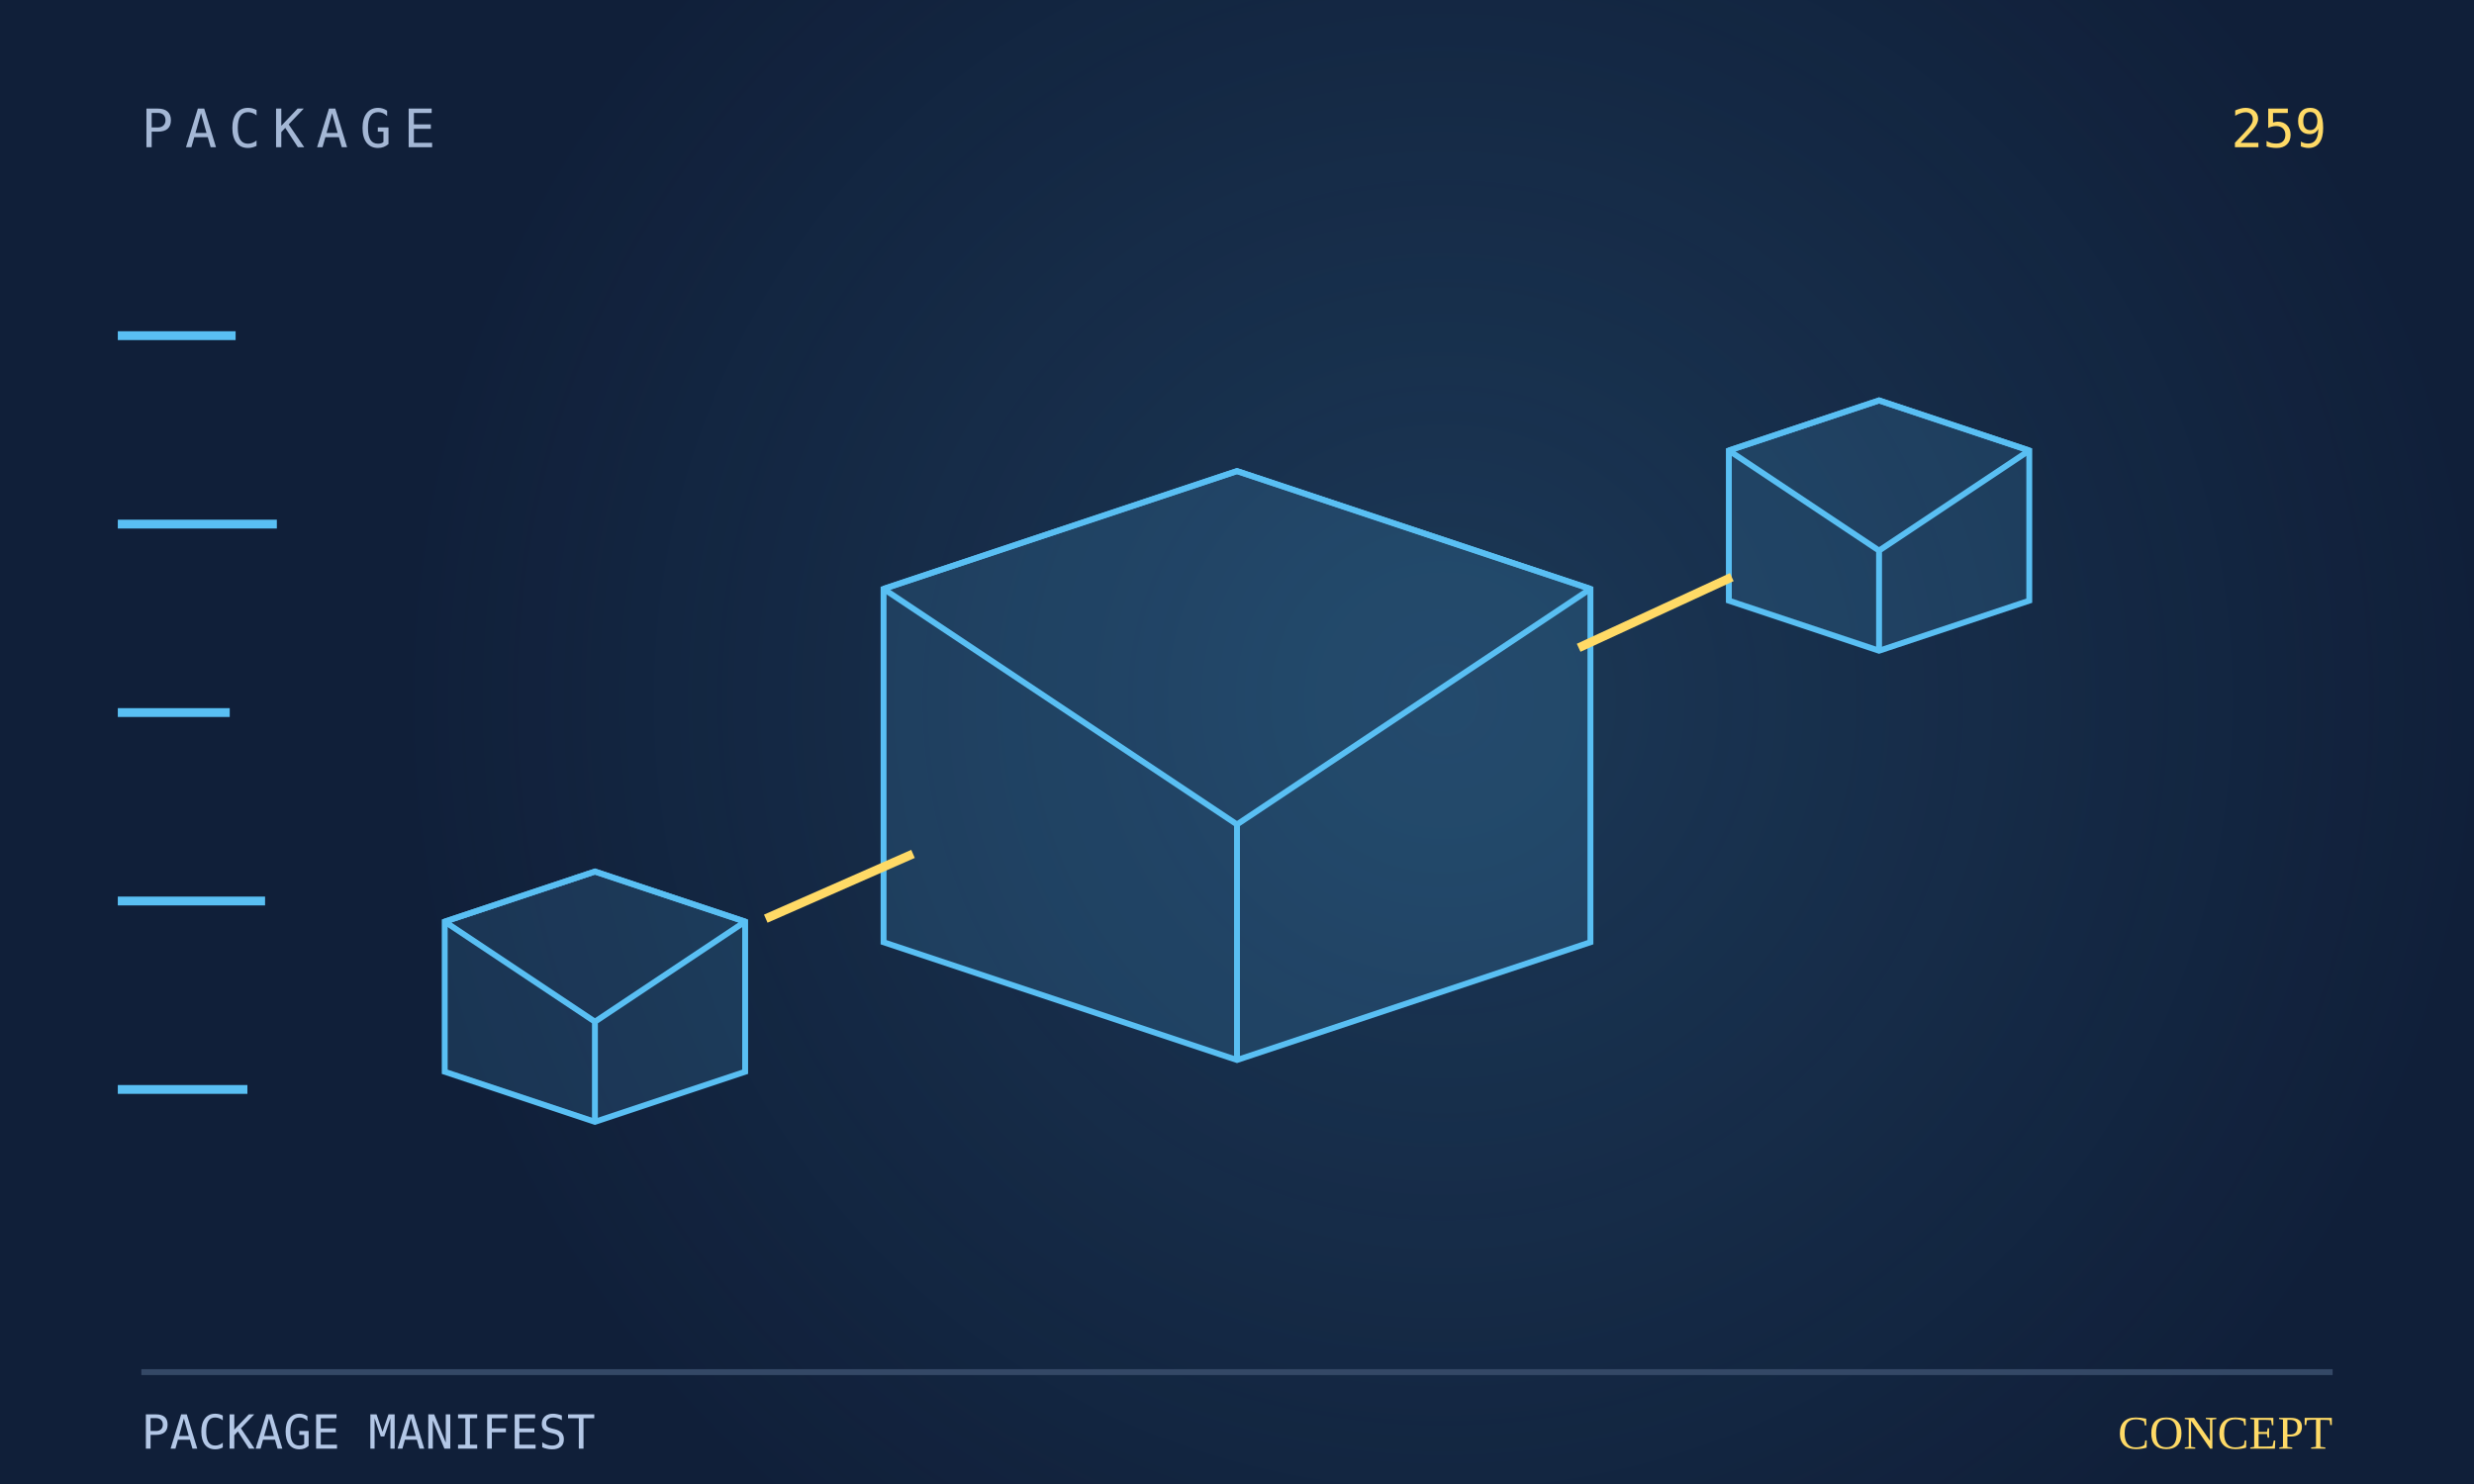
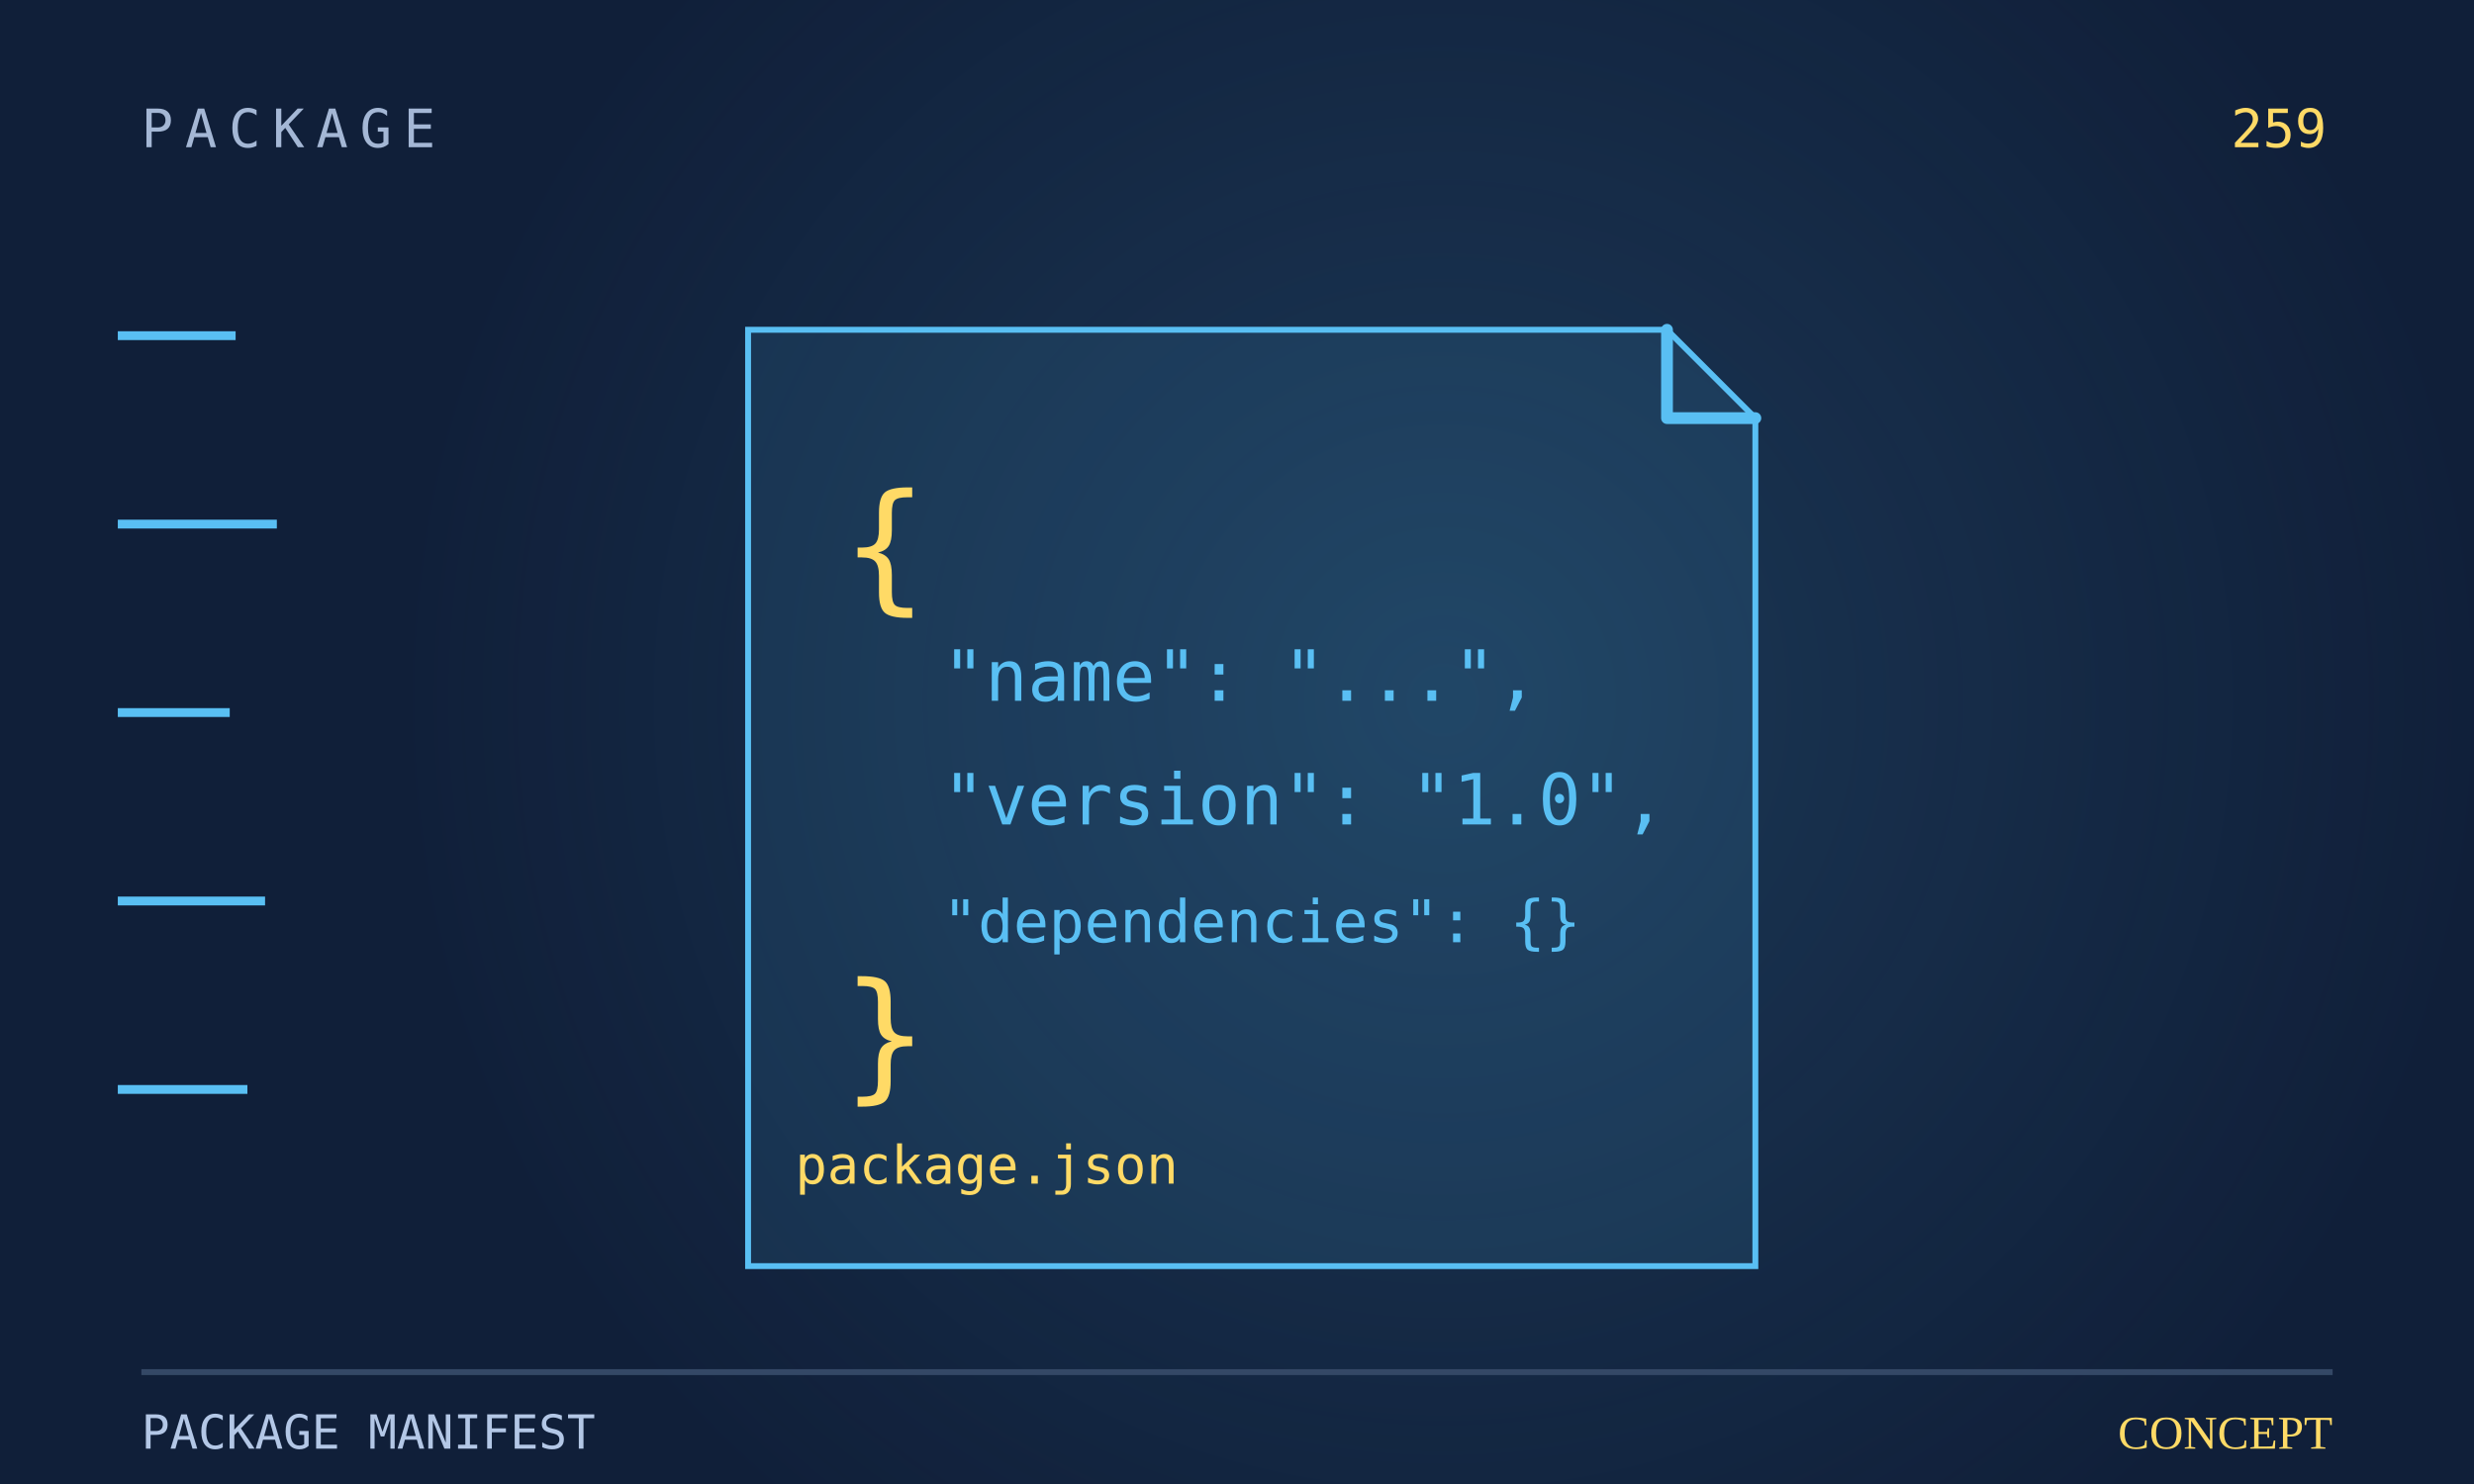
<svg xmlns="http://www.w3.org/2000/svg" class="article-cover" viewBox="0 0 420 252" role="img" aria-label="패키지 정보 파일 용어 카드">
  <defs>
    <radialGradient id="cover-package-manifest-glow">
      <stop stop-color="hsl(200 86% 65%)" stop-opacity=".16" />
      <stop offset="1" stop-color="hsl(200 86% 65%)" stop-opacity="0" />
    </radialGradient>
    <radialGradient id="cover-package-manifest-orb" cx="30%" cy="24%">
      <stop stop-color="#eafaff" />
      <stop offset=".42" stop-color="hsl(200 86% 65%)" />
      <stop offset="1" stop-color="#142c5b" />
    </radialGradient>
  </defs>
  <rect width="420" height="252" fill="#101f39" />
  <circle cx="245" cy="119" r="175" fill="url(#cover-package-manifest-glow)" />
  <path d="M20 57L40 57" stroke="hsl(200 86% 65%)" stroke-width="1.5" fill="none" />
  <path d="M20 89L47 89" stroke="hsl(200 86% 65%)" stroke-width="1.5" fill="none" />
  <path d="M20 121L39 121" stroke="hsl(200 86% 65%)" stroke-width="1.5" fill="none" />
  <path d="M20 153L45 153" stroke="hsl(200 86% 65%)" stroke-width="1.5" fill="none" />
  <path d="M20 185L42 185" stroke="hsl(200 86% 65%)" stroke-width="1.5" fill="none" />
  <text x="24" y="25" fill="#a4b7d5" font-family="monospace" font-size="9" letter-spacing="2">PACKAGE</text>
  <text x="395" y="25" fill="#ffda66" text-anchor="end" font-family="monospace" font-size="9">259</text>
-   <g transform="translate(210 120)">
-     <path d="M0 -40L60 -20V40L0 60L-60 40V-20Z" fill="hsl(200 86% 65%)" fill-opacity=".14" stroke="hsl(200 86% 65%)" />
-     <path d="M0 20V60M0 20L60 -20M0 20L-60 -20M-60 -20L0 -40L60 -20" stroke="hsl(200 86% 65%)" fill="none" />
-   </g>
-   <g transform="translate(101 165)">
-     <path d="M0 -17L25.5 -8.5V17L0 25.5L-25.5 17V-8.5Z" fill="hsl(200 86% 65%)" fill-opacity=".14" stroke="hsl(200 86% 65%)" />
-     <path d="M0 8.5V25.5M0 8.5L25.5 -8.5M0 8.5L-25.5 -8.5M-25.5 -8.5L0 -17L25.5 -8.5" stroke="hsl(200 86% 65%)" fill="none" />
-   </g>
-   <g transform="translate(319 85)">
-     <path d="M0 -17L25.5 -8.5V17L0 25.5L-25.5 17V-8.5Z" fill="hsl(200 86% 65%)" fill-opacity=".14" stroke="hsl(200 86% 65%)" />
-     <path d="M0 8.5V25.5M0 8.5L25.5 -8.5M0 8.5L-25.5 -8.5M-25.5 -8.5L0 -17L25.5 -8.5" stroke="hsl(200 86% 65%)" fill="none" />
-   </g>
-   <path d="M130 156L155 145" stroke="#ffda66" stroke-width="1.5" fill="none" />
-   <path d="M268 110L294 98" stroke="#ffda66" stroke-width="1.5" fill="none" />
+   <path d="M127 56h156l15 15v144H127Z" fill="hsl(200 86% 65%)" fill-opacity=".1" stroke="hsl(200 86% 65%)" />
+   <path d="M283 56v15h15" fill="none" stroke="hsl(200 86% 65%)" stroke-width="2" stroke-linecap="round" stroke-linejoin="round" />
+   <text x="135" y="201" fill="#ffda66" font-family="monospace" font-size="9">package.json</text>
+   <text x="143" y="101" fill="#ffda66" font-family="monospace" font-size="24">{</text>
+   <text x="160" y="119" fill="hsl(200 86% 65%)" font-family="monospace" font-size="12">"name": "...",</text>
+   <text x="160" y="140" fill="hsl(200 86% 65%)" font-family="monospace" font-size="12">"version": "1.0",</text>
+   <text x="160" y="160" fill="hsl(200 86% 65%)" font-family="monospace" font-size="10">"dependencies": {}</text>
+   <text x="143" y="184" fill="#ffda66" font-family="monospace" font-size="24">}</text>
  <path d="M24 233H396" stroke="#344866" />
  <text x="24" y="246" fill="#b3c7e6" font-family="monospace" font-size="8">PACKAGE MANIFEST</text>
  <text x="396" y="246" text-anchor="end" fill="#ffda66" font-size="8">CONCEPT</text>
</svg>
